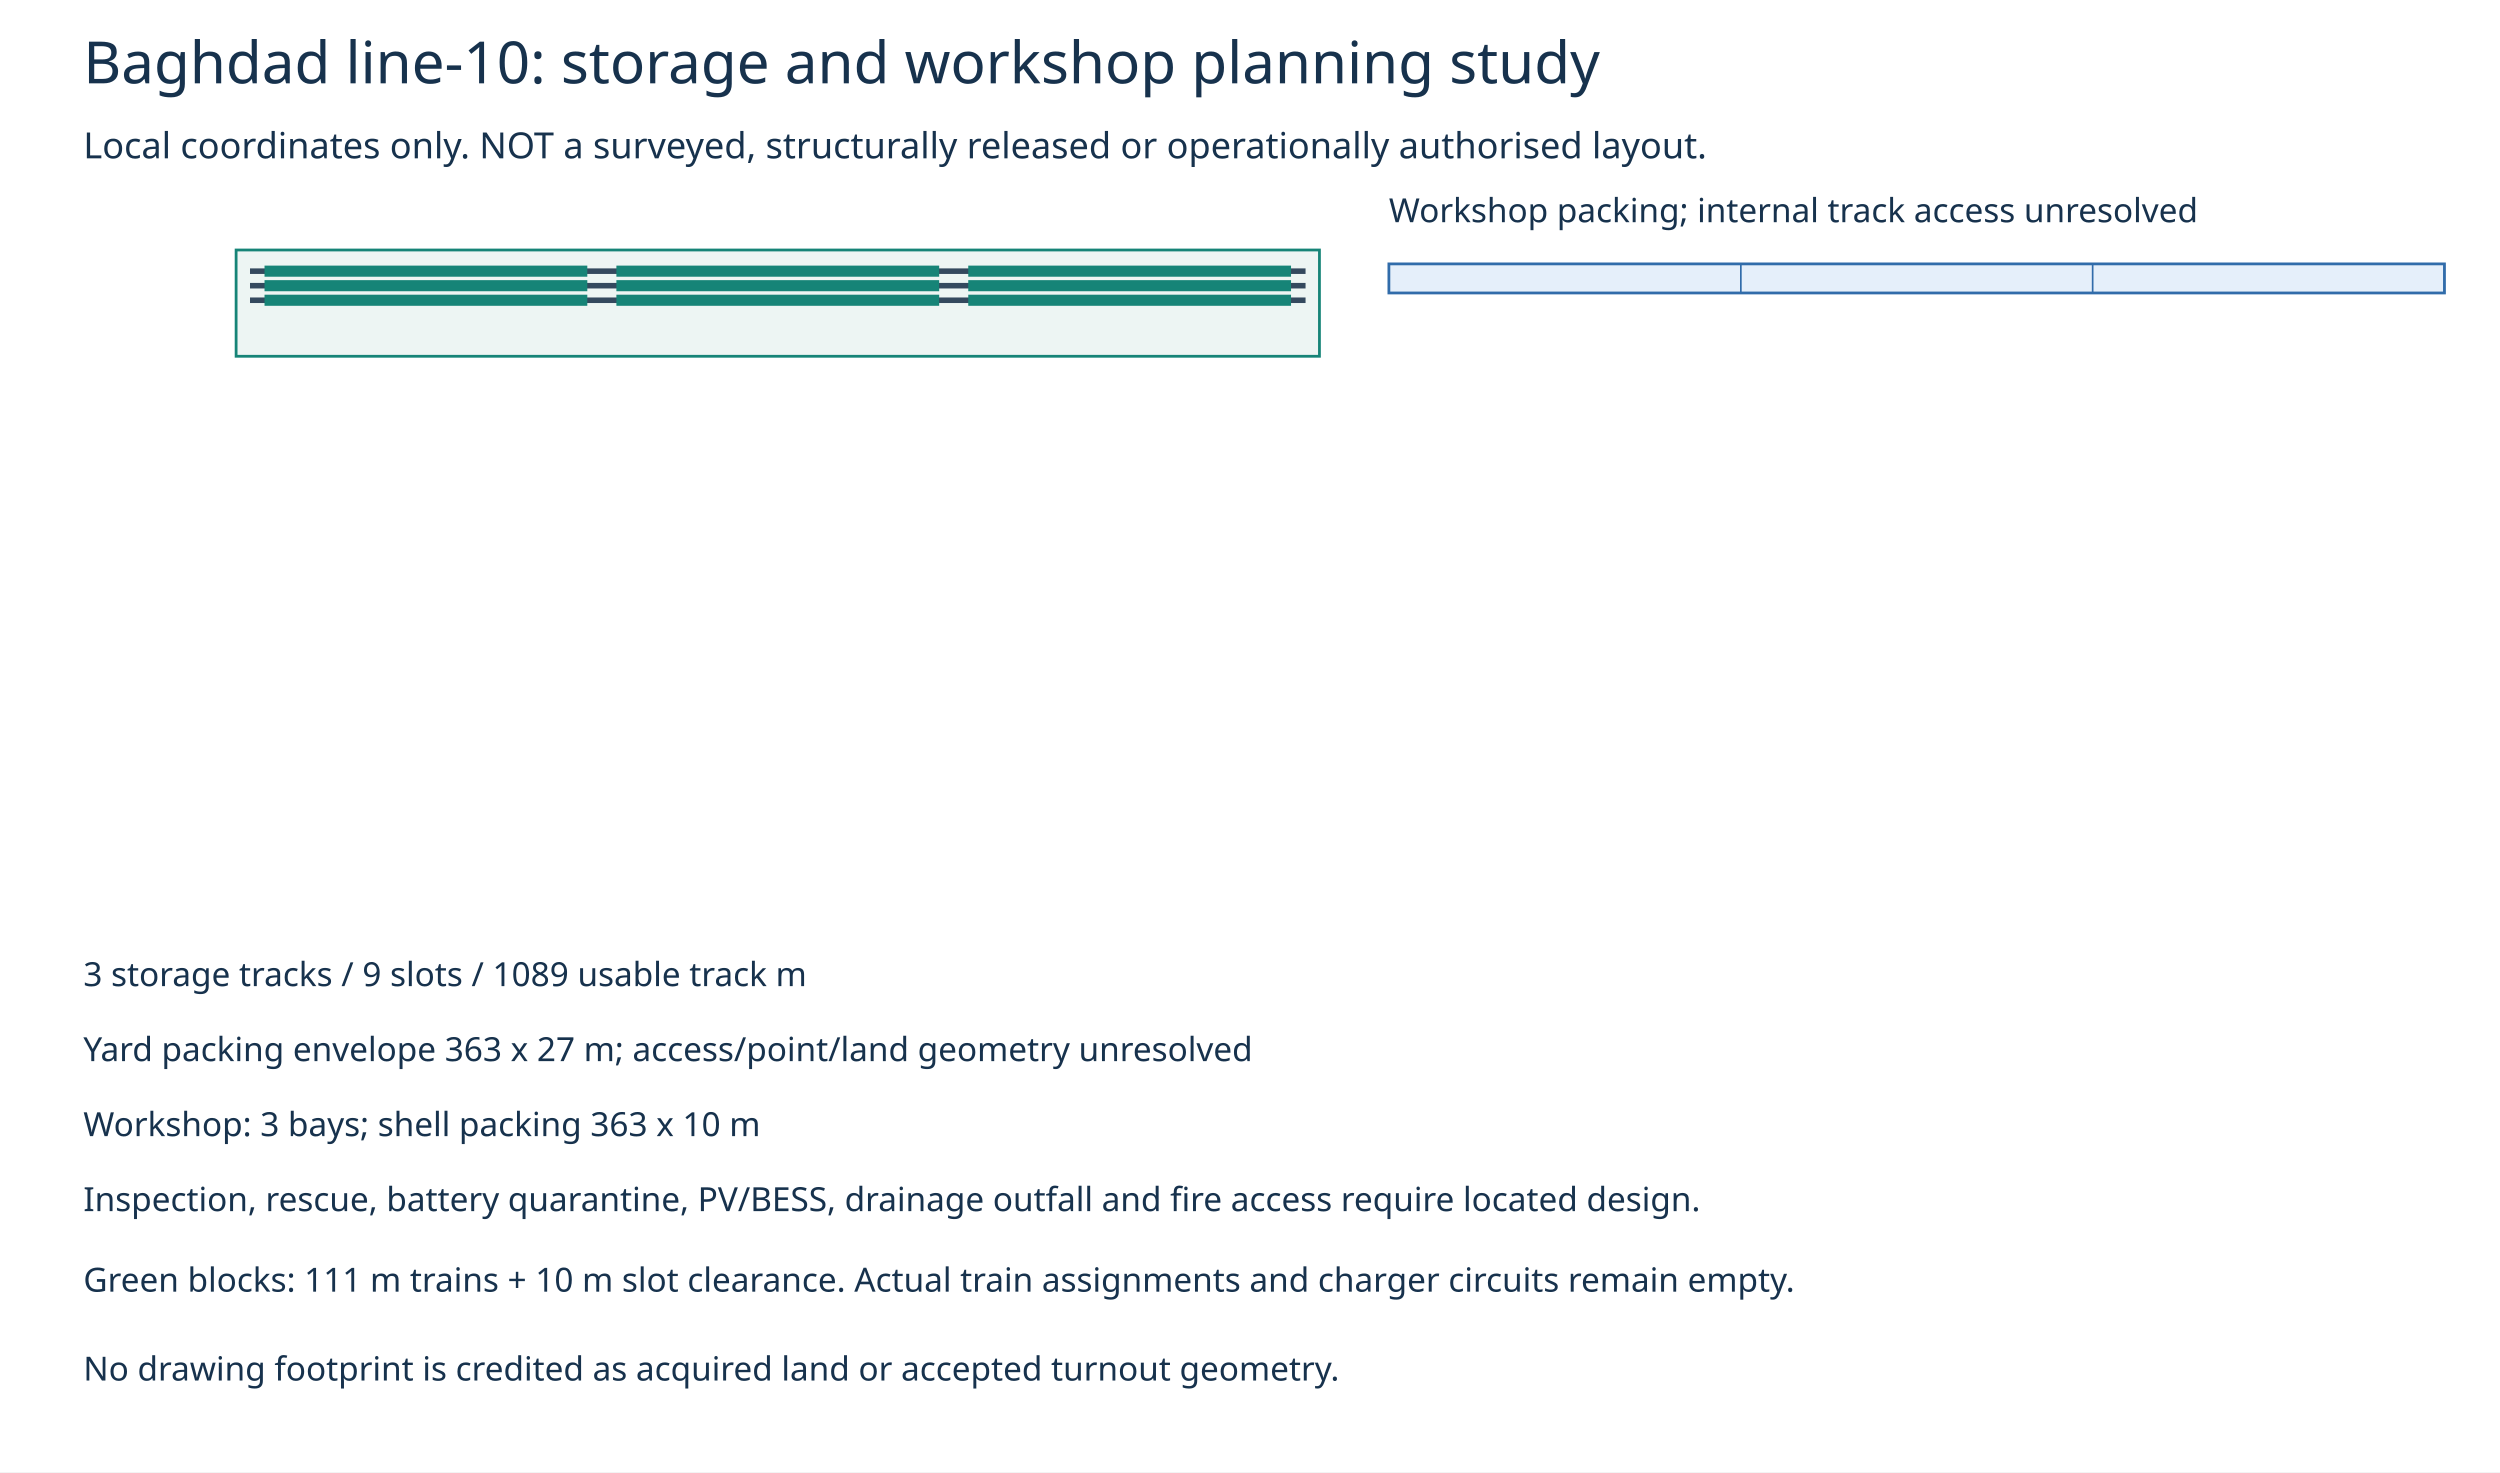
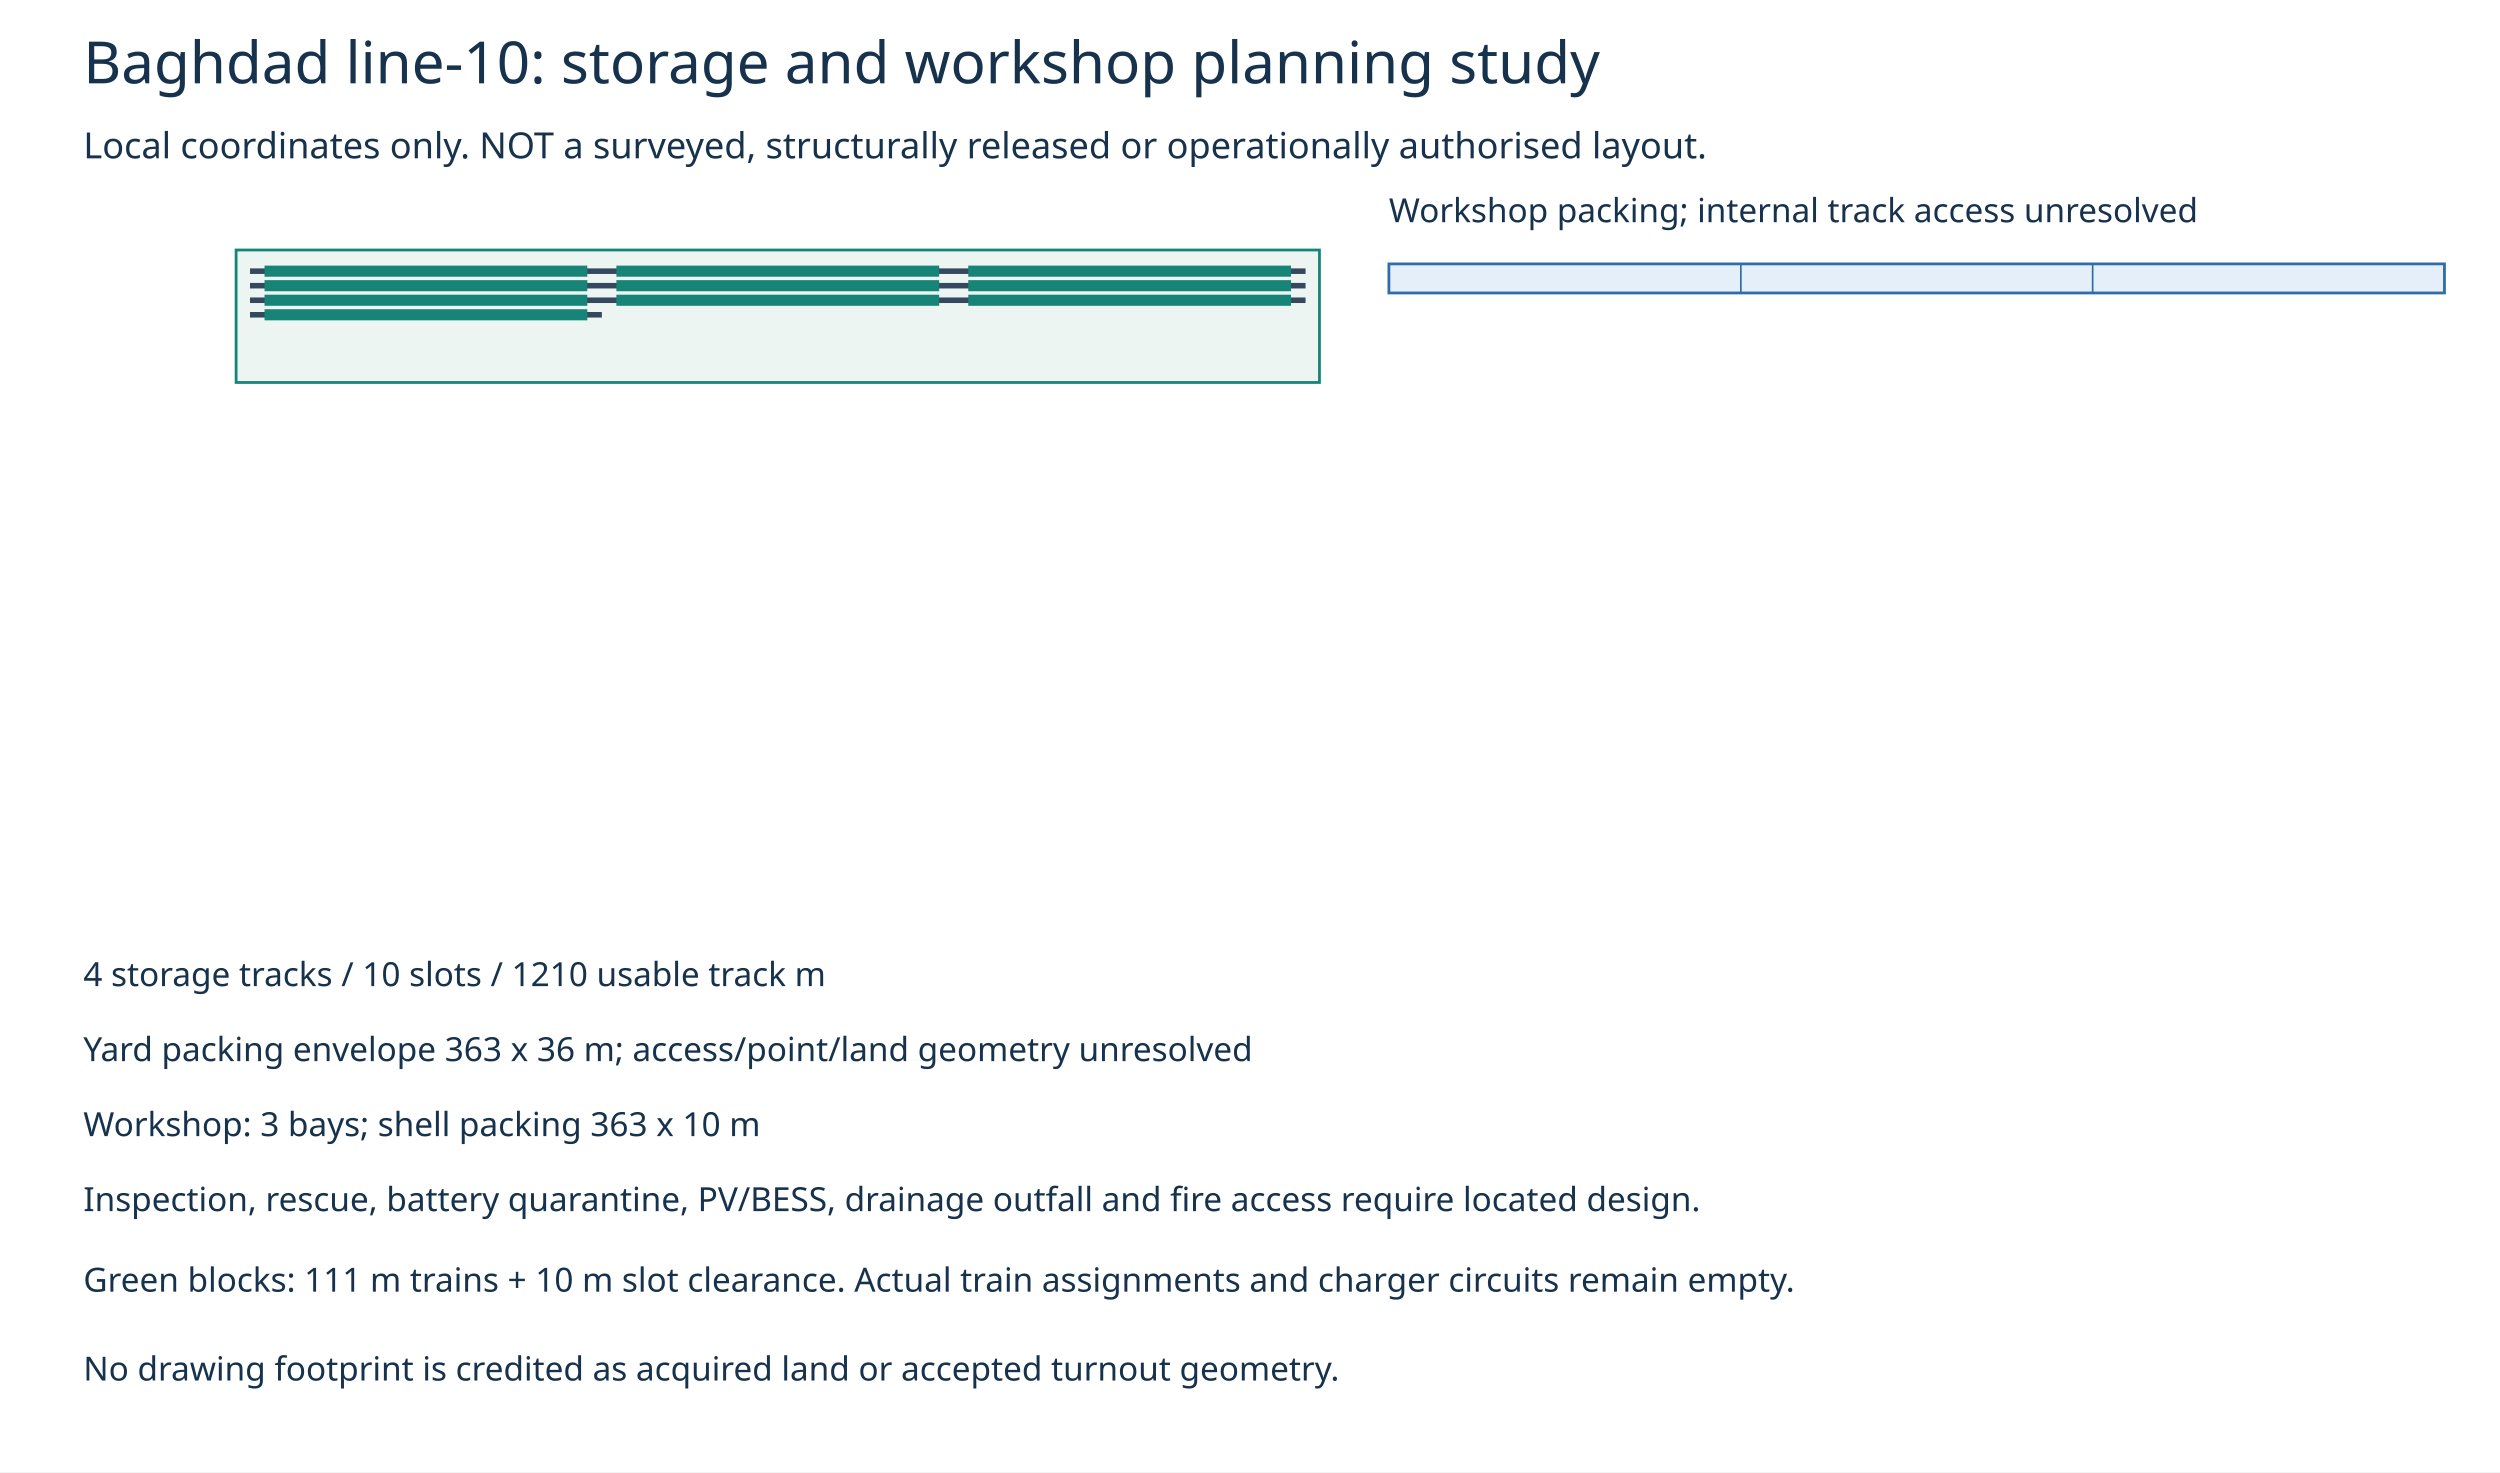
<svg xmlns="http://www.w3.org/2000/svg" width="900" height="530" viewBox="0 0 900 530">
  <rect width="900" height="530" fill="white" />
  <g font-family="sans-serif" fill="#17324d">
    <text x="30" y="30" font-size="21">Baghdad line-10: storage and workshop planning study</text>
    <text x="30" y="57" font-size="13">Local coordinates only. NOT a surveyed, structurally released or operationally authorised layout.</text>
-     <rect x="85" y="90" width="390.00" height="38.26" fill="#edf5f3" stroke="#168477" />
+     <rect x="85" y="90" width="390.00" height="47.69" fill="#edf5f3" stroke="#168477" />
    <path d="M90 97.62 H470.00" stroke="#34495e" stroke-width="2" />
    <rect x="95.23" y="95.62" width="116.20" height="4" fill="#168477" />
    <rect x="221.90" y="95.62" width="116.20" height="4" fill="#168477" />
    <rect x="348.57" y="95.62" width="116.20" height="4" fill="#168477" />
    <path d="M90 102.85 H470.00" stroke="#34495e" stroke-width="2" />
    <rect x="95.23" y="100.85" width="116.20" height="4" fill="#168477" />
    <rect x="221.90" y="100.85" width="116.20" height="4" fill="#168477" />
    <rect x="348.57" y="100.85" width="116.20" height="4" fill="#168477" />
    <path d="M90 108.09 H470.00" stroke="#34495e" stroke-width="2" />
    <rect x="95.23" y="106.09" width="116.20" height="4" fill="#168477" />
    <rect x="221.90" y="106.09" width="116.20" height="4" fill="#168477" />
    <rect x="348.57" y="106.09" width="116.20" height="4" fill="#168477" />
+     <path d="M90 113.32 H216.67" stroke="#34495e" stroke-width="2" />
+     <rect x="95.23" y="111.32" width="116.20" height="4" fill="#168477" />
    <rect x="500" y="95" width="380.00" height="10.47" fill="#e5effa" stroke="#316caa" />
    <rect x="500.00" y="95.00" width="126.67" height="10.47" fill="none" stroke="#316caa" stroke-width="0.5" />
    <rect x="626.67" y="95.00" width="126.67" height="10.47" fill="none" stroke="#316caa" stroke-width="0.5" />
    <rect x="753.33" y="95.00" width="126.67" height="10.47" fill="none" stroke="#316caa" stroke-width="0.5" />
    <text x="500" y="80" font-size="12">Workshop packing; internal track access unresolved</text>
-     <text x="30" y="355">3 storage tracks / 9 slots / 1089 usable track m</text>
-     <text x="30" y="382">Yard packing envelope 363 x 27 m; access/point/land geometry unresolved</text>
+     <text x="30" y="355">4 storage tracks / 10 slots / 1210 usable track m</text>
+     <text x="30" y="382">Yard packing envelope 363 x 36 m; access/point/land geometry unresolved</text>
    <text x="30" y="409">Workshop: 3 bays; shell packing 363 x 10 m</text>
    <text x="30" y="436">Inspection, rescue, battery quarantine, PV/BESS, drainage outfall and fire access require located design.</text>
    <text x="30" y="465">Green blocks: 111 m trains + 10 m slot clearance. Actual train assignments and charger circuits remain empty.</text>
    <text x="30" y="497">No drawing footprint is credited as acquired land or accepted turnout geometry.</text>
  </g>
</svg>
